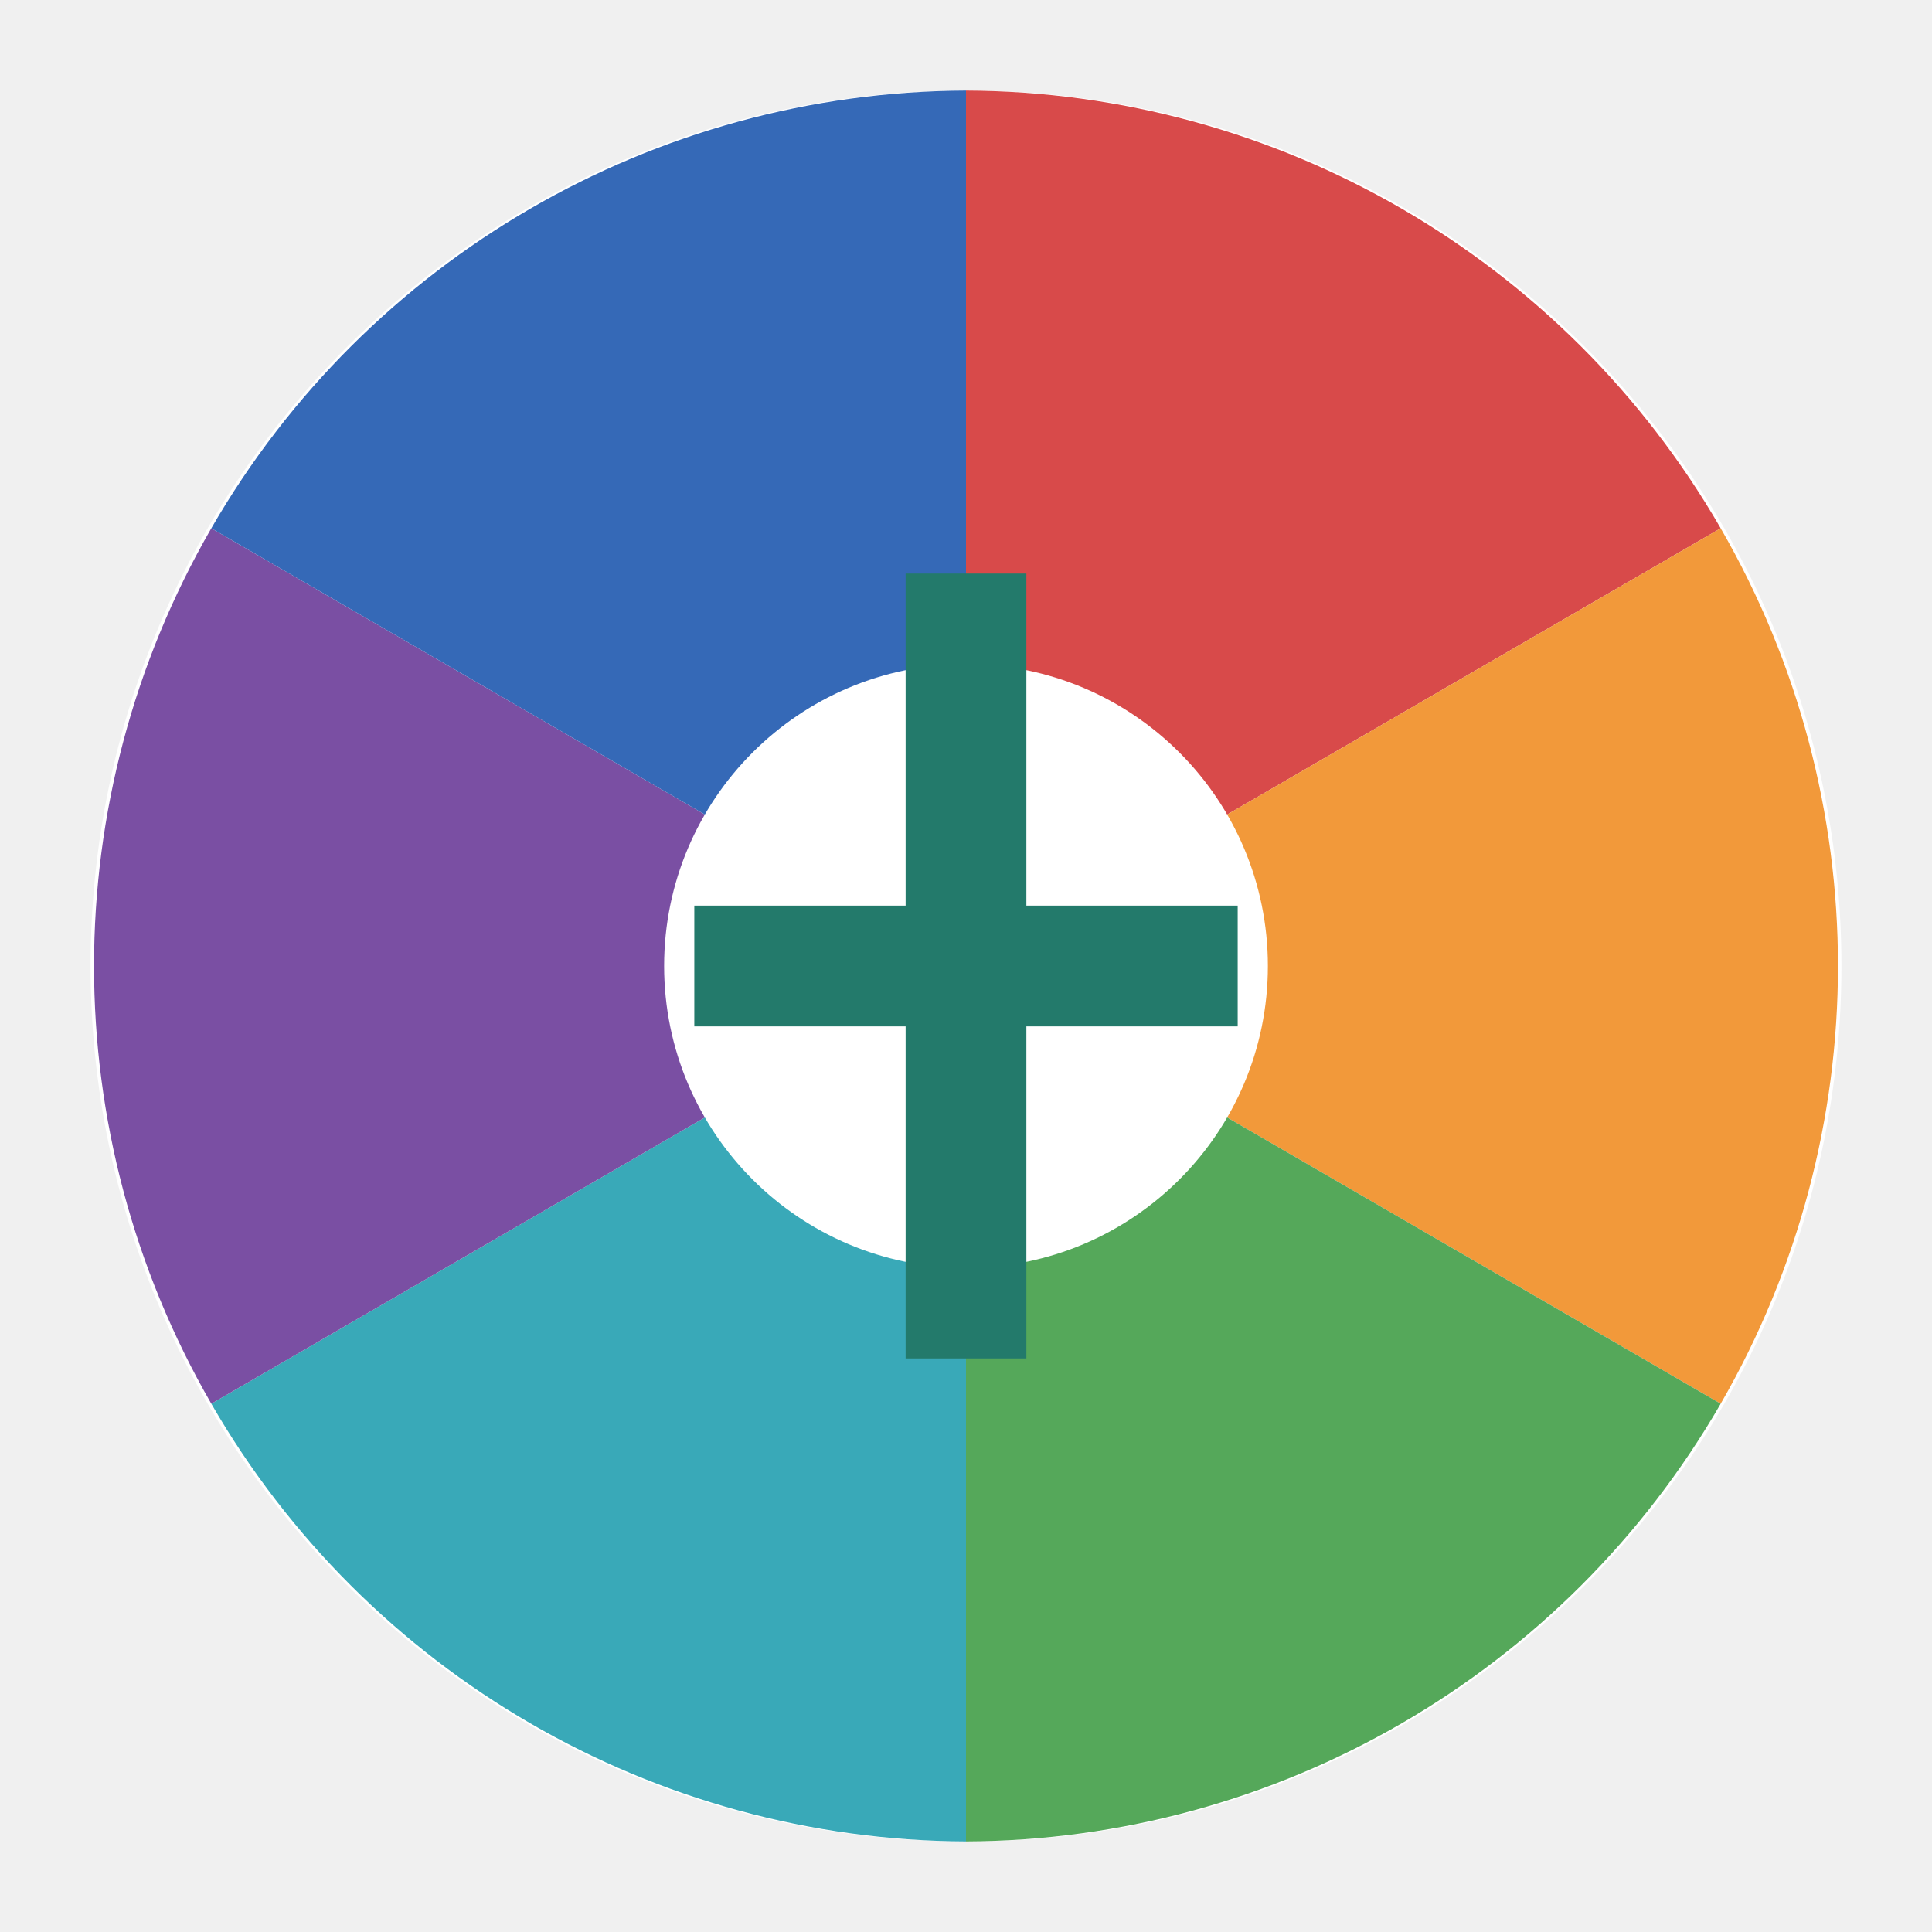
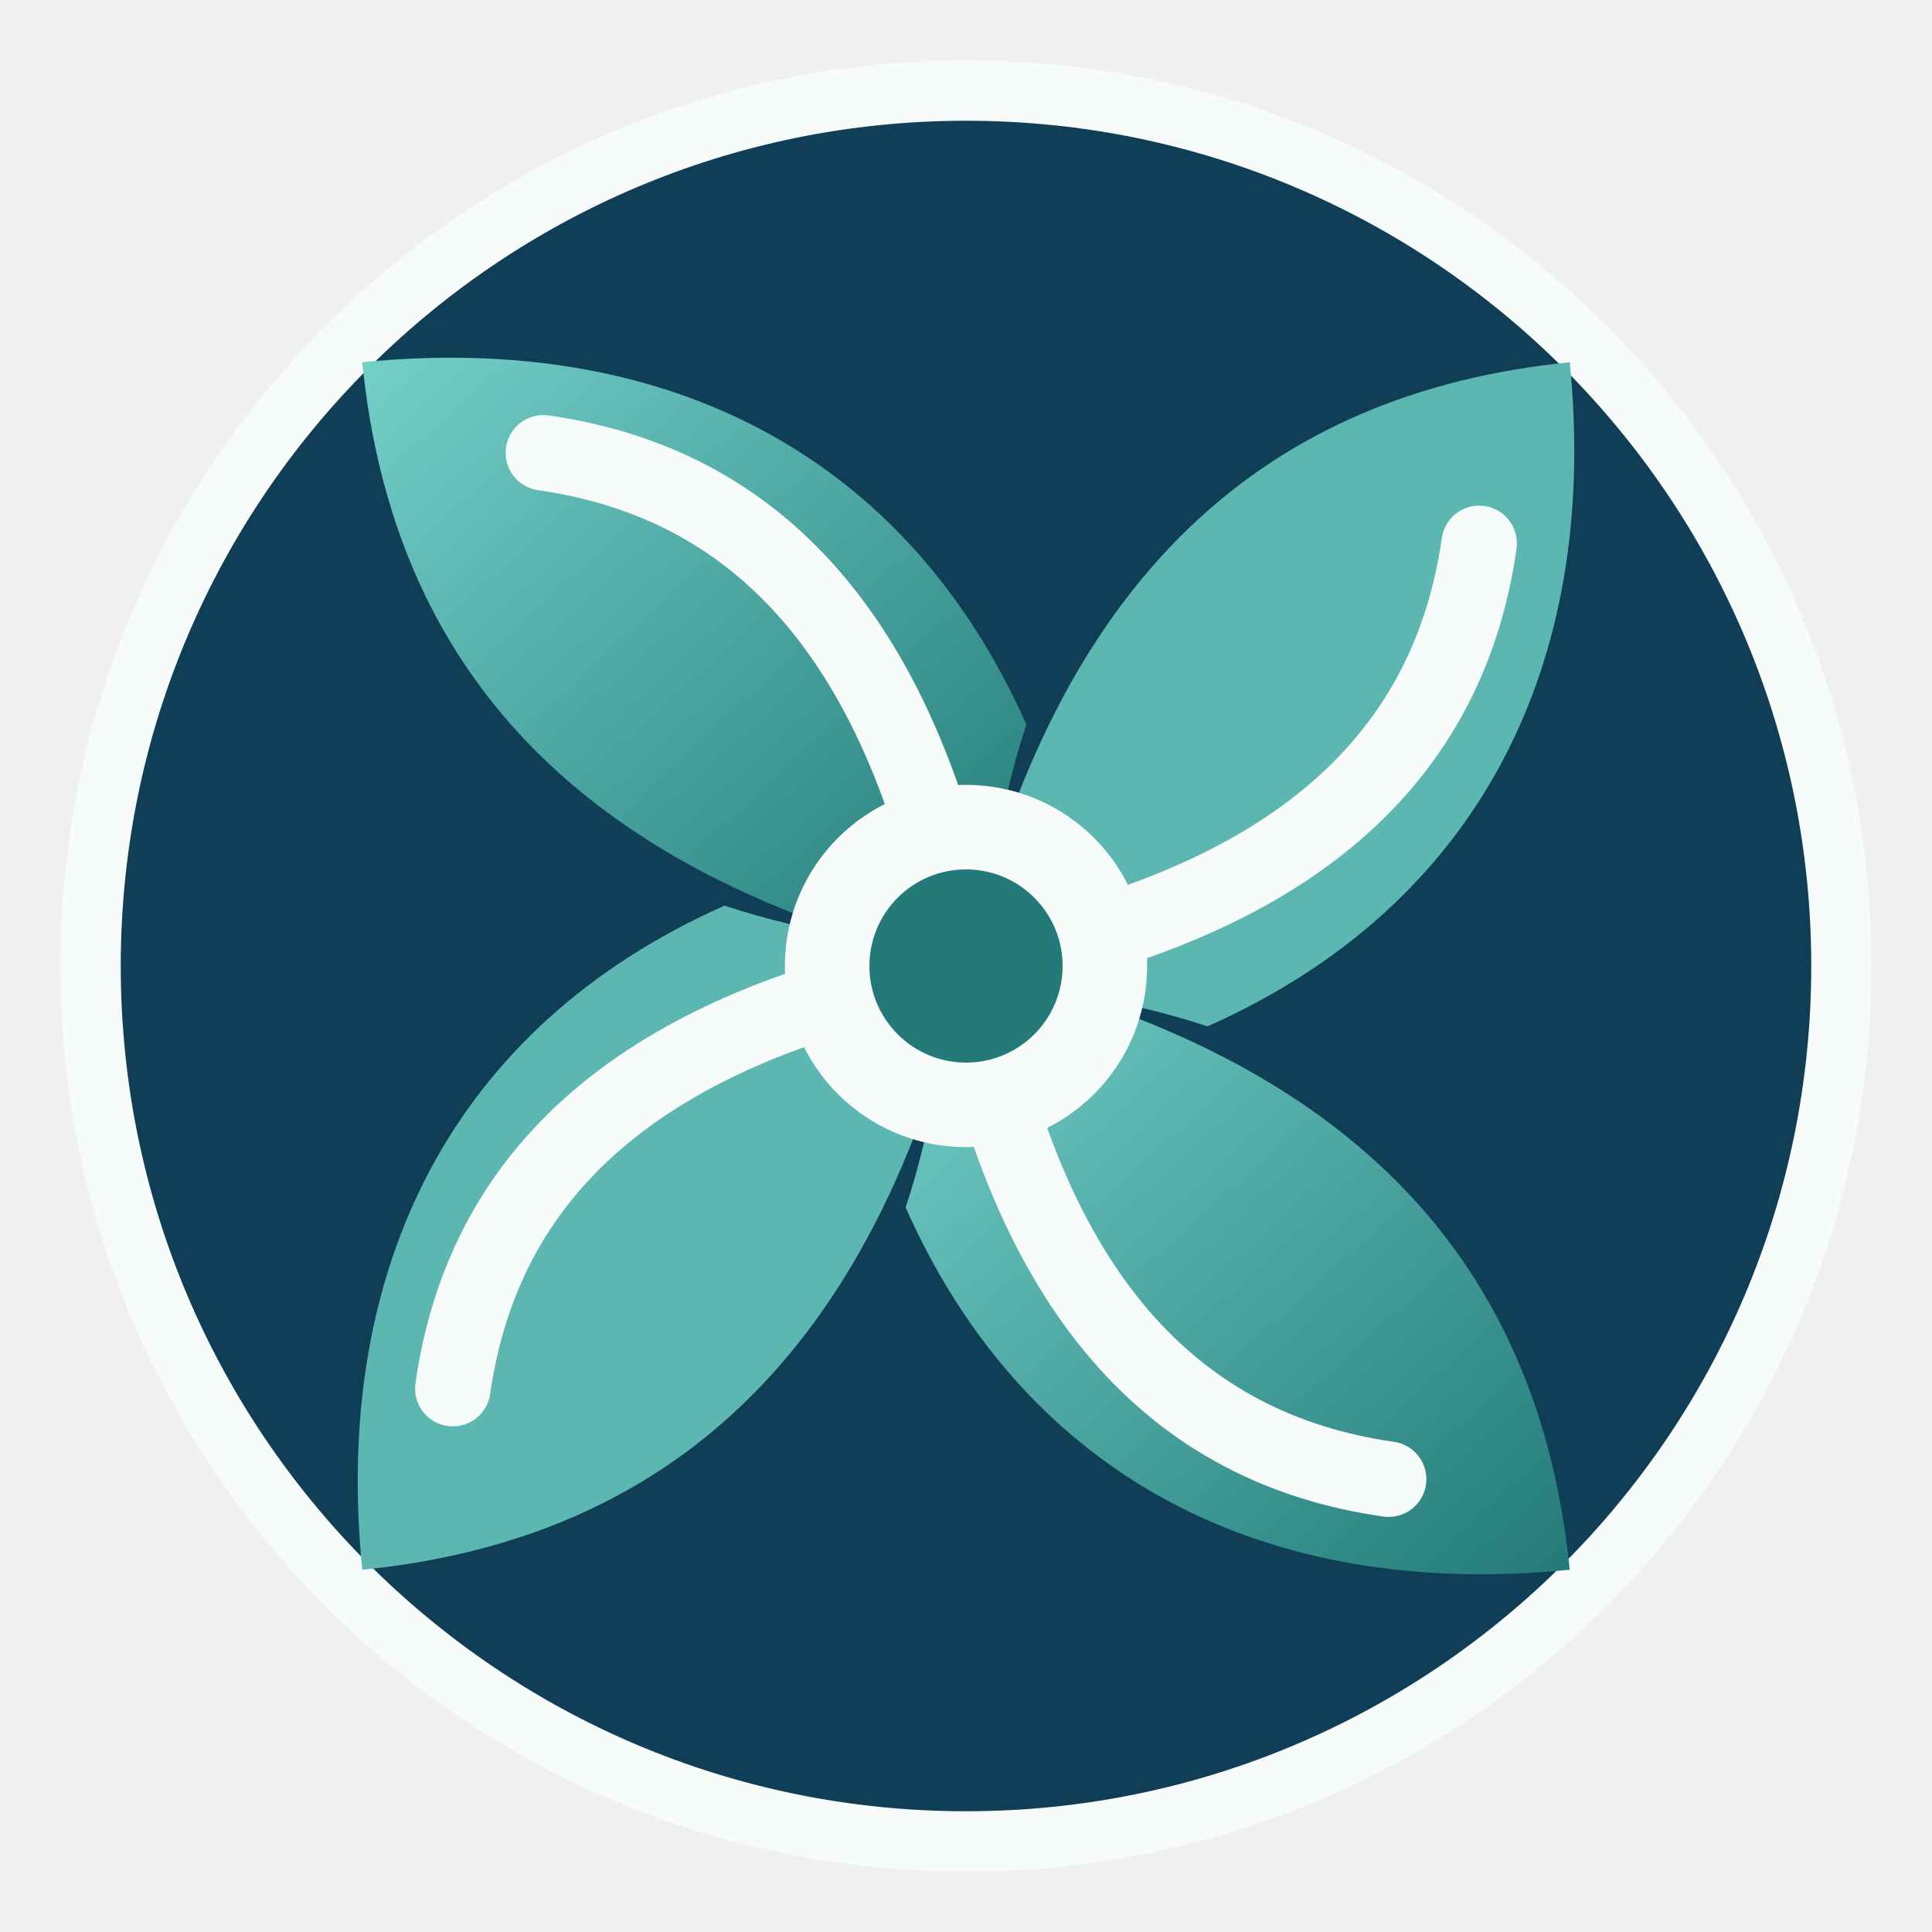
- <svg xmlns="http://www.w3.org/2000/svg" viewBox="0 0 64 64" role="img" aria-label="Mandala da Dor na Coluna">
-   <circle cx="32" cy="32" r="29" fill="#fff" />
-   <path d="M32 32 32 3A29 29 0 0 1 57 17.5Z" fill="#D84A4A" />
-   <path d="M32 32 57 17.5A29 29 0 0 1 57 46.5Z" fill="#F2993A" />
-   <path d="M32 32 57 46.5A29 29 0 0 1 32 61Z" fill="#55A85A" />
-   <path d="M32 32 32 61A29 29 0 0 1 7 46.5Z" fill="#39A9B8" />
-   <path d="M32 32 7 46.5A29 29 0 0 1 7 17.5Z" fill="#7A4FA3" />
-   <path d="M32 32 7 17.5A29 29 0 0 1 32 3Z" fill="#3569B7" />
-   <circle cx="32" cy="32" r="10" fill="#fff" />
-   <path d="M30 19h4v11h7v4h-7v11h-4V34h-7v-4h7z" fill="#237A6B" />
+ <svg xmlns="http://www.w3.org/2000/svg" viewBox="0 0 64 64" role="img" aria-label="Mandala da Dor">
+   <defs>
+     <linearGradient id="mandala-teal" x1="0" y1="0" x2="1" y2="1">
+       <stop offset="0" stop-color="#74CFC7" />
+       <stop offset="1" stop-color="#237A78" />
+     </linearGradient>
+   </defs>
+   <circle cx="32" cy="32" r="30" fill="#F7FBFA" />
+   <circle cx="32" cy="32" r="28" fill="#103E57" />
+   <path d="M32 32C19 29 13 22 12 12c10-1 18 3 22 12-1 3-1 5-2 8Z" fill="url(#mandala-teal)" />
+   <path d="M32 32c3-13 10-19 20-20 1 10-3 18-12 22-3-1-5-1-8-2Z" fill="#5CB7B1" />
+   <path d="M32 32c13 3 19 10 20 20-10 1-18-3-22-12 1-3 1-5 2-8Z" fill="url(#mandala-teal)" />
+   <path d="M32 32c-3 13-10 19-20 20-1-10 3-18 12-22 3 1 5 1 8 2Z" fill="#5CB7B1" />
+   <path d="M18 15c7 1 12 6 14 17M49 18c-1 7-6 12-17 14M46 49c-7-1-12-6-14-17M15 46c1-7 6-12 17-14" fill="none" stroke="#F7FBFA" stroke-width="2.5" stroke-linecap="round" />
+   <circle cx="32" cy="32" r="6" fill="#F7FBFA" />
+   <circle cx="32" cy="32" r="3.2" fill="#237A78" />
</svg>
